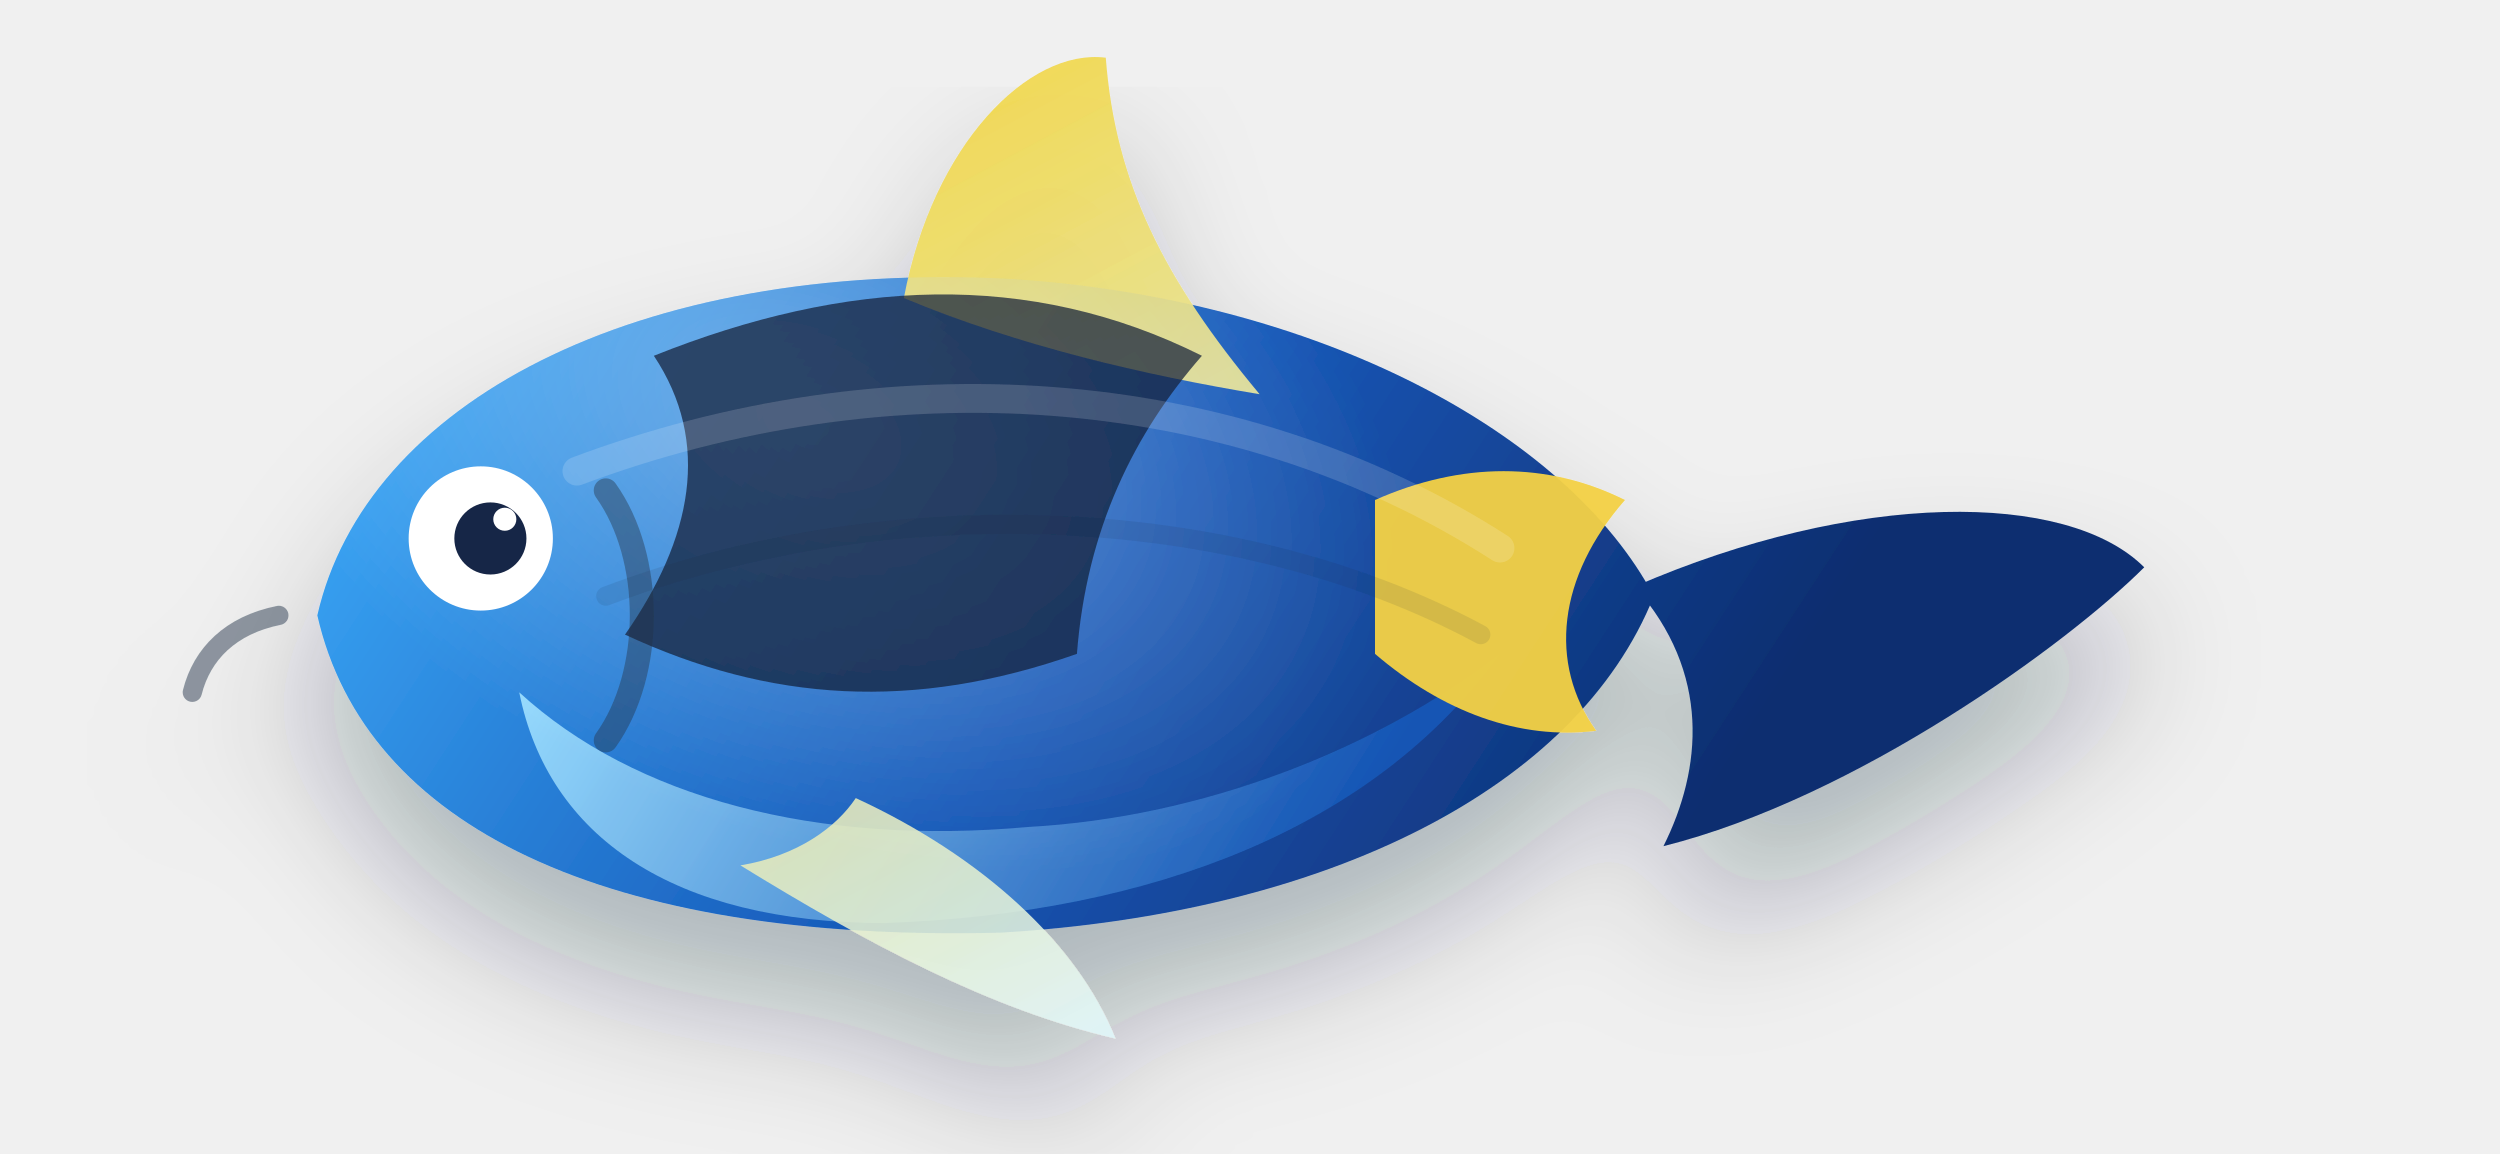
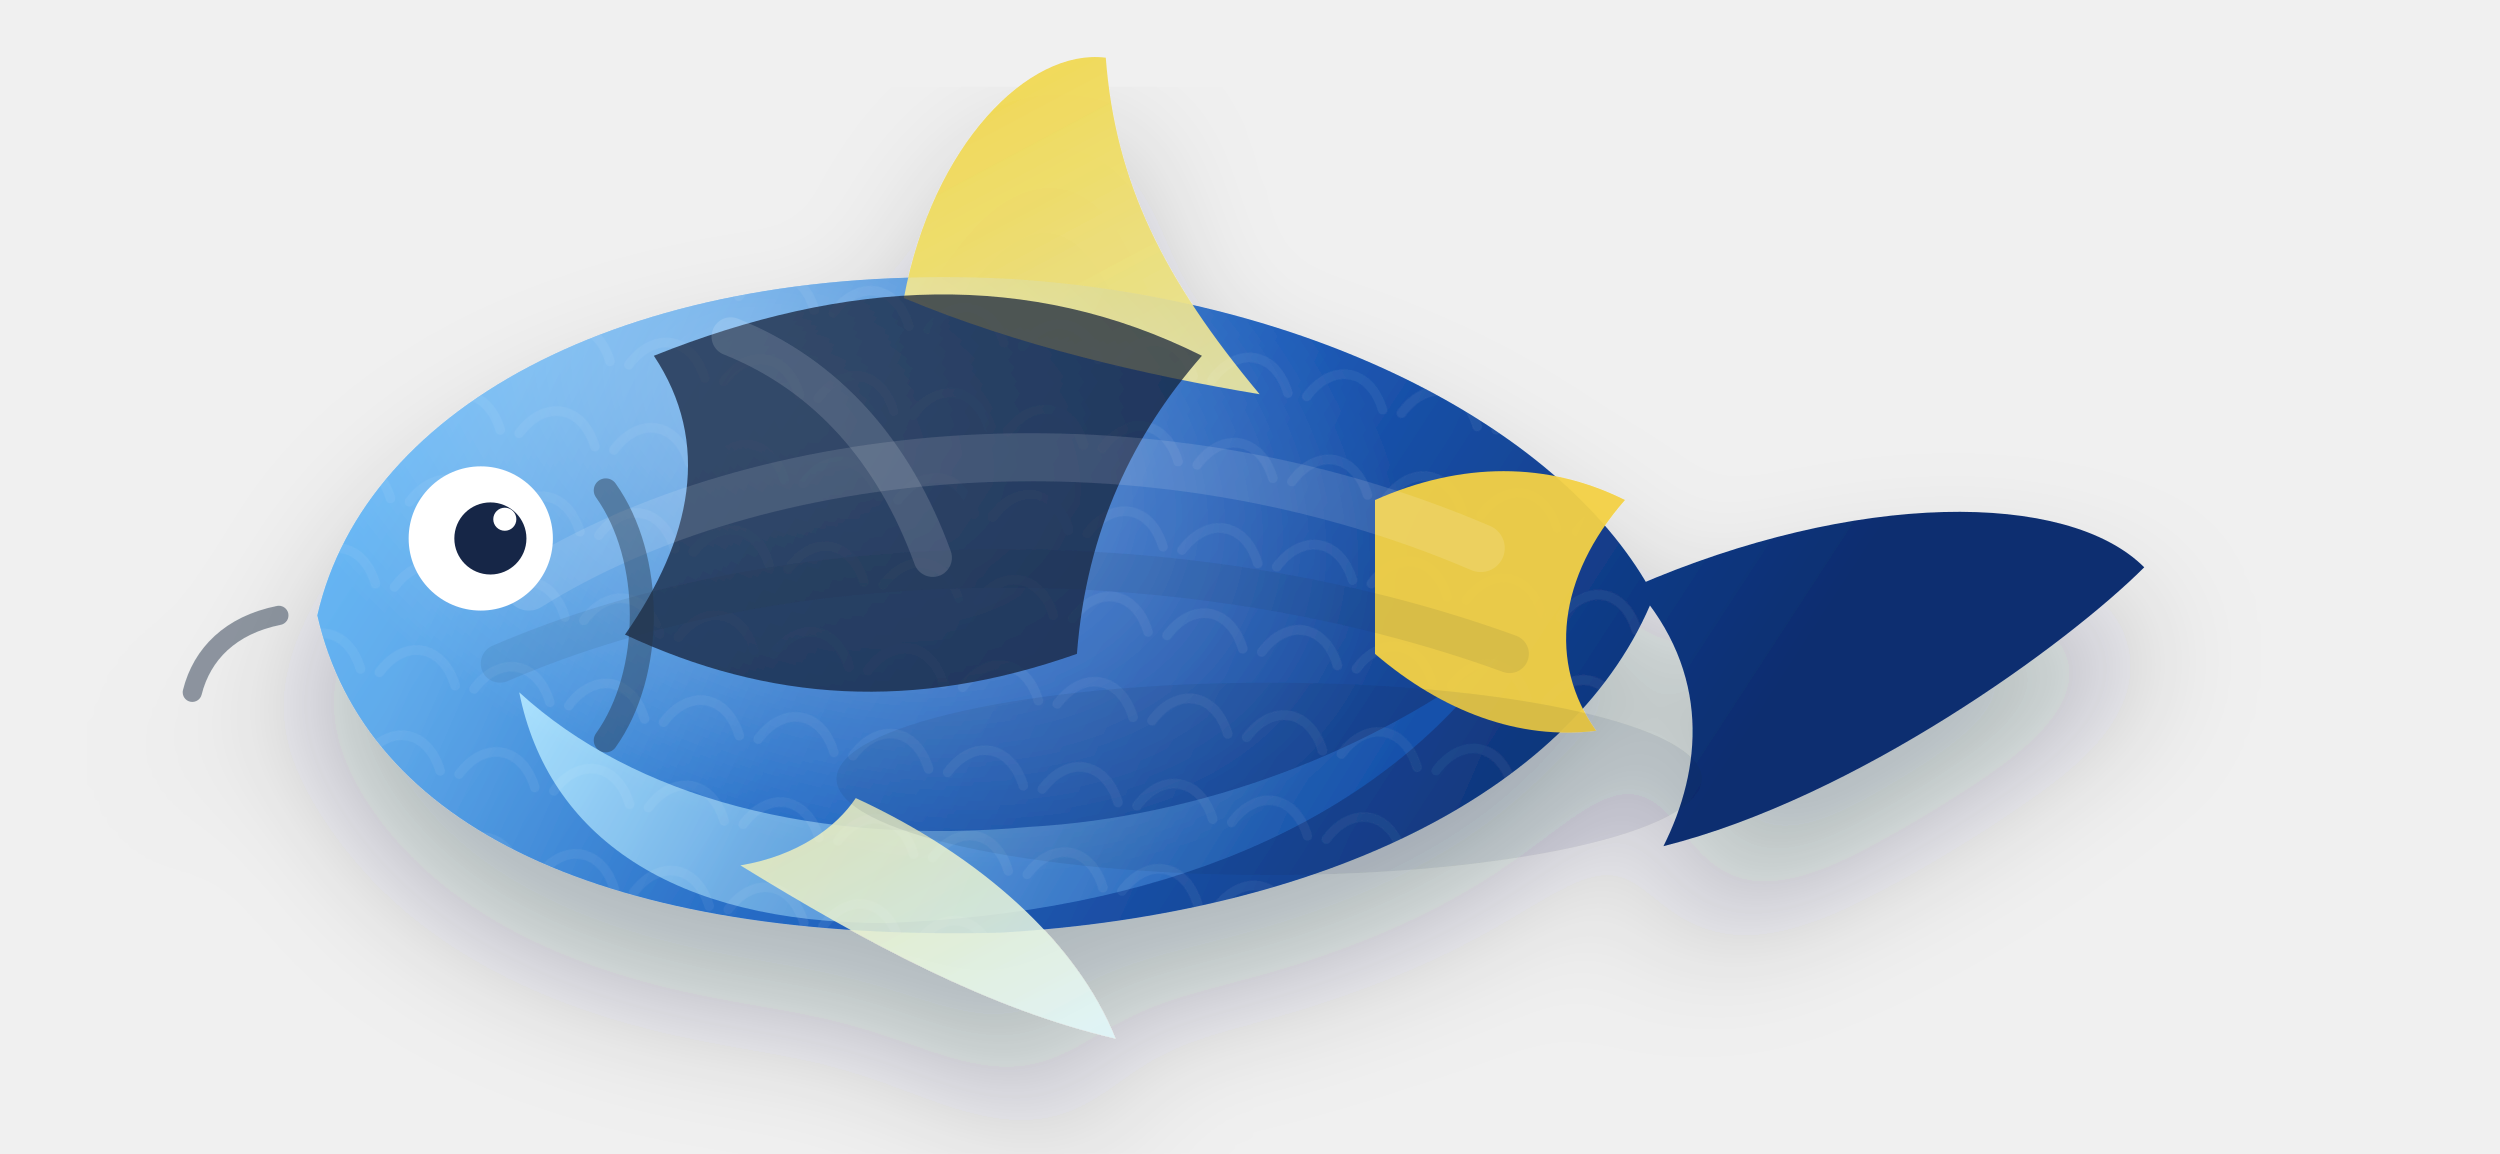
<svg xmlns="http://www.w3.org/2000/svg" width="520" height="240" viewBox="0 0 520 240" fill="none">
  <defs>
    <linearGradient id="blue-tang-skin" x1="72" y1="40" x2="330" y2="208" gradientUnits="userSpaceOnUse">
      <stop stop-color="#3fb2ff" />
      <stop offset="0.58" stop-color="#1657b7" />
      <stop offset="1" stop-color="#0f2d6f" />
    </linearGradient>
    <linearGradient id="blue-tang-belly" x1="126" y1="118" x2="262" y2="202" gradientUnits="userSpaceOnUse">
      <stop stop-color="#9ddfff" />
      <stop offset="1" stop-color="#1657b7" />
    </linearGradient>
    <linearGradient id="blue-tang-fin" x1="150" y1="34" x2="246" y2="214" gradientUnits="userSpaceOnUse">
      <stop stop-color="#f2d540" />
      <stop offset="1" stop-color="#dff7ff" />
    </linearGradient>
    <radialGradient id="blue-tang-shine" cx="0" cy="0" r="1" gradientUnits="userSpaceOnUse" gradientTransform="translate(168 88) rotate(24) scale(132 84)">
      <stop stop-color="#ffffff" stop-opacity="0.82" />
      <stop offset="1" stop-color="#ffffff" stop-opacity="0" />
    </radialGradient>
+     <linearGradient id="blue-tang-rim" x1="108" y1="82" x2="310" y2="170" gradientUnits="userSpaceOnUse">
+       <stop stop-color="#ffffff" stop-opacity="0.56" />
+       <stop offset="0.36" stop-color="#ffffff" stop-opacity="0.12" />
+       <stop offset="1" stop-color="#ffffff" stop-opacity="0" />
+     </linearGradient>
+     <pattern id="blue-tang-scales" width="20" height="18" patternUnits="userSpaceOnUse" patternTransform="rotate(10)">
+       <path d="M2 16C6 8 14 8 18 16" stroke="#ffffff" stroke-opacity="0.08" stroke-width="2" stroke-linecap="round" />
+     </pattern>
    <filter id="blue-tang-shadow" x="0" y="0" width="520" height="240" filterUnits="userSpaceOnUse">
      <feDropShadow dx="0" dy="18" stdDeviation="14" flood-color="#071a2d" flood-opacity="0.28" />
    </filter>
  </defs>
  <g filter="url(#blue-tang-shadow)">
    <path d="M66 128C76 84 132 54 210 58C274 62 326 90 344 124C328 164 276 190 208 194C126 196 76 172 66 128Z" fill="url(#blue-tang-skin)" />
    <path d="M108 144C132 166 170 176 214 172C250 170 286 156 312 136C286 172 240 190 184 192C140 192 114 174 108 144Z" fill="url(#blue-tang-belly)" opacity="0.92" />
    <path d="M340 122C386 102 430 102 446 118C430 134 386 166 346 176C354 160 356 140 340 122Z" fill="url(#blue-tang-skin)" />
    <path d="M188 62C194 30 214 10 230 12C232 38 242 58 262 82C238 78 212 72 188 62Z" fill="url(#blue-tang-fin)" opacity="0.92" />
    <path d="M178 166C204 178 224 196 232 216C206 210 180 196 154 180C166 178 174 172 178 166Z" fill="url(#blue-tang-fin)" opacity="0.88" />
-     <path d="M66 128C76 84 132 54 210 58C274 62 326 90 344 124C328 164 276 190 208 194C126 196 76 172 66 128Z" fill="url(#blue-tang-shine)" opacity="0.4" />
+     <path d="M66 128C76 84 132 54 210 58C274 62 326 90 344 124C328 164 276 190 208 194C126 196 76 172 66 128Z" fill="url(#blue-tang-shine)" opacity="0.46" />
+     <path d="M66 128C76 84 132 54 210 58C274 62 326 90 344 124C328 164 276 190 208 194C126 196 76 172 66 128Z" fill="url(#blue-tang-scales)" opacity="0.7" />
+     <path d="M66 128C76 84 132 54 210 58C274 62 326 90 344 124C328 164 276 190 208 194C126 196 76 172 66 128Z" fill="url(#blue-tang-rim)" opacity="0.42" />
    <path d="M136 74C176 58 214 56 250 74C236 90 226 110 224 136C190 148 160 146 130 132C144 112 148 92 136 74Z" fill="#131f38" opacity="0.72" />
    <path d="M286 104C304 96 322 96 338 104C324 120 322 138 332 152C316 154 300 148 286 136Z" fill="#f3d144" opacity="0.95" />
+     <path d="M110 122C158 92 238 84 308 114" stroke="#ffffff" stroke-width="10" stroke-linecap="round" opacity="0.12" />
+     <path d="M104 138C164 112 248 112 314 136" stroke="#0f2038" stroke-width="8" stroke-linecap="round" opacity="0.08" />
+     <path d="M152 70C172 78 186 94 194 116" stroke="#ffffff" stroke-width="8" stroke-linecap="round" opacity="0.14" />
    <path d="M126 102C136 116 136 140 126 154" stroke="#233244" stroke-width="5" stroke-linecap="round" opacity="0.42" />
    <path d="M58 128C48 130 42 136 40 144" stroke="#243448" stroke-width="4" stroke-linecap="round" opacity="0.48" />
    <circle cx="100" cy="112" r="15" fill="#ffffff" />
    <circle cx="102" cy="112" r="7.5" fill="#182747" />
    <circle cx="105" cy="108" r="2.4" fill="#ffffff" />
-     <path d="M120 98C184 74 256 78 312 114" stroke="#ffffff" stroke-width="6" stroke-linecap="round" opacity="0.16" />
-     <path d="M126 124C184 102 256 104 308 132" stroke="#102138" stroke-width="4" stroke-linecap="round" opacity="0.1" />
+     <ellipse cx="264" cy="162" rx="90" ry="20" fill="#081a2f" opacity="0.08" />
  </g>
</svg>
